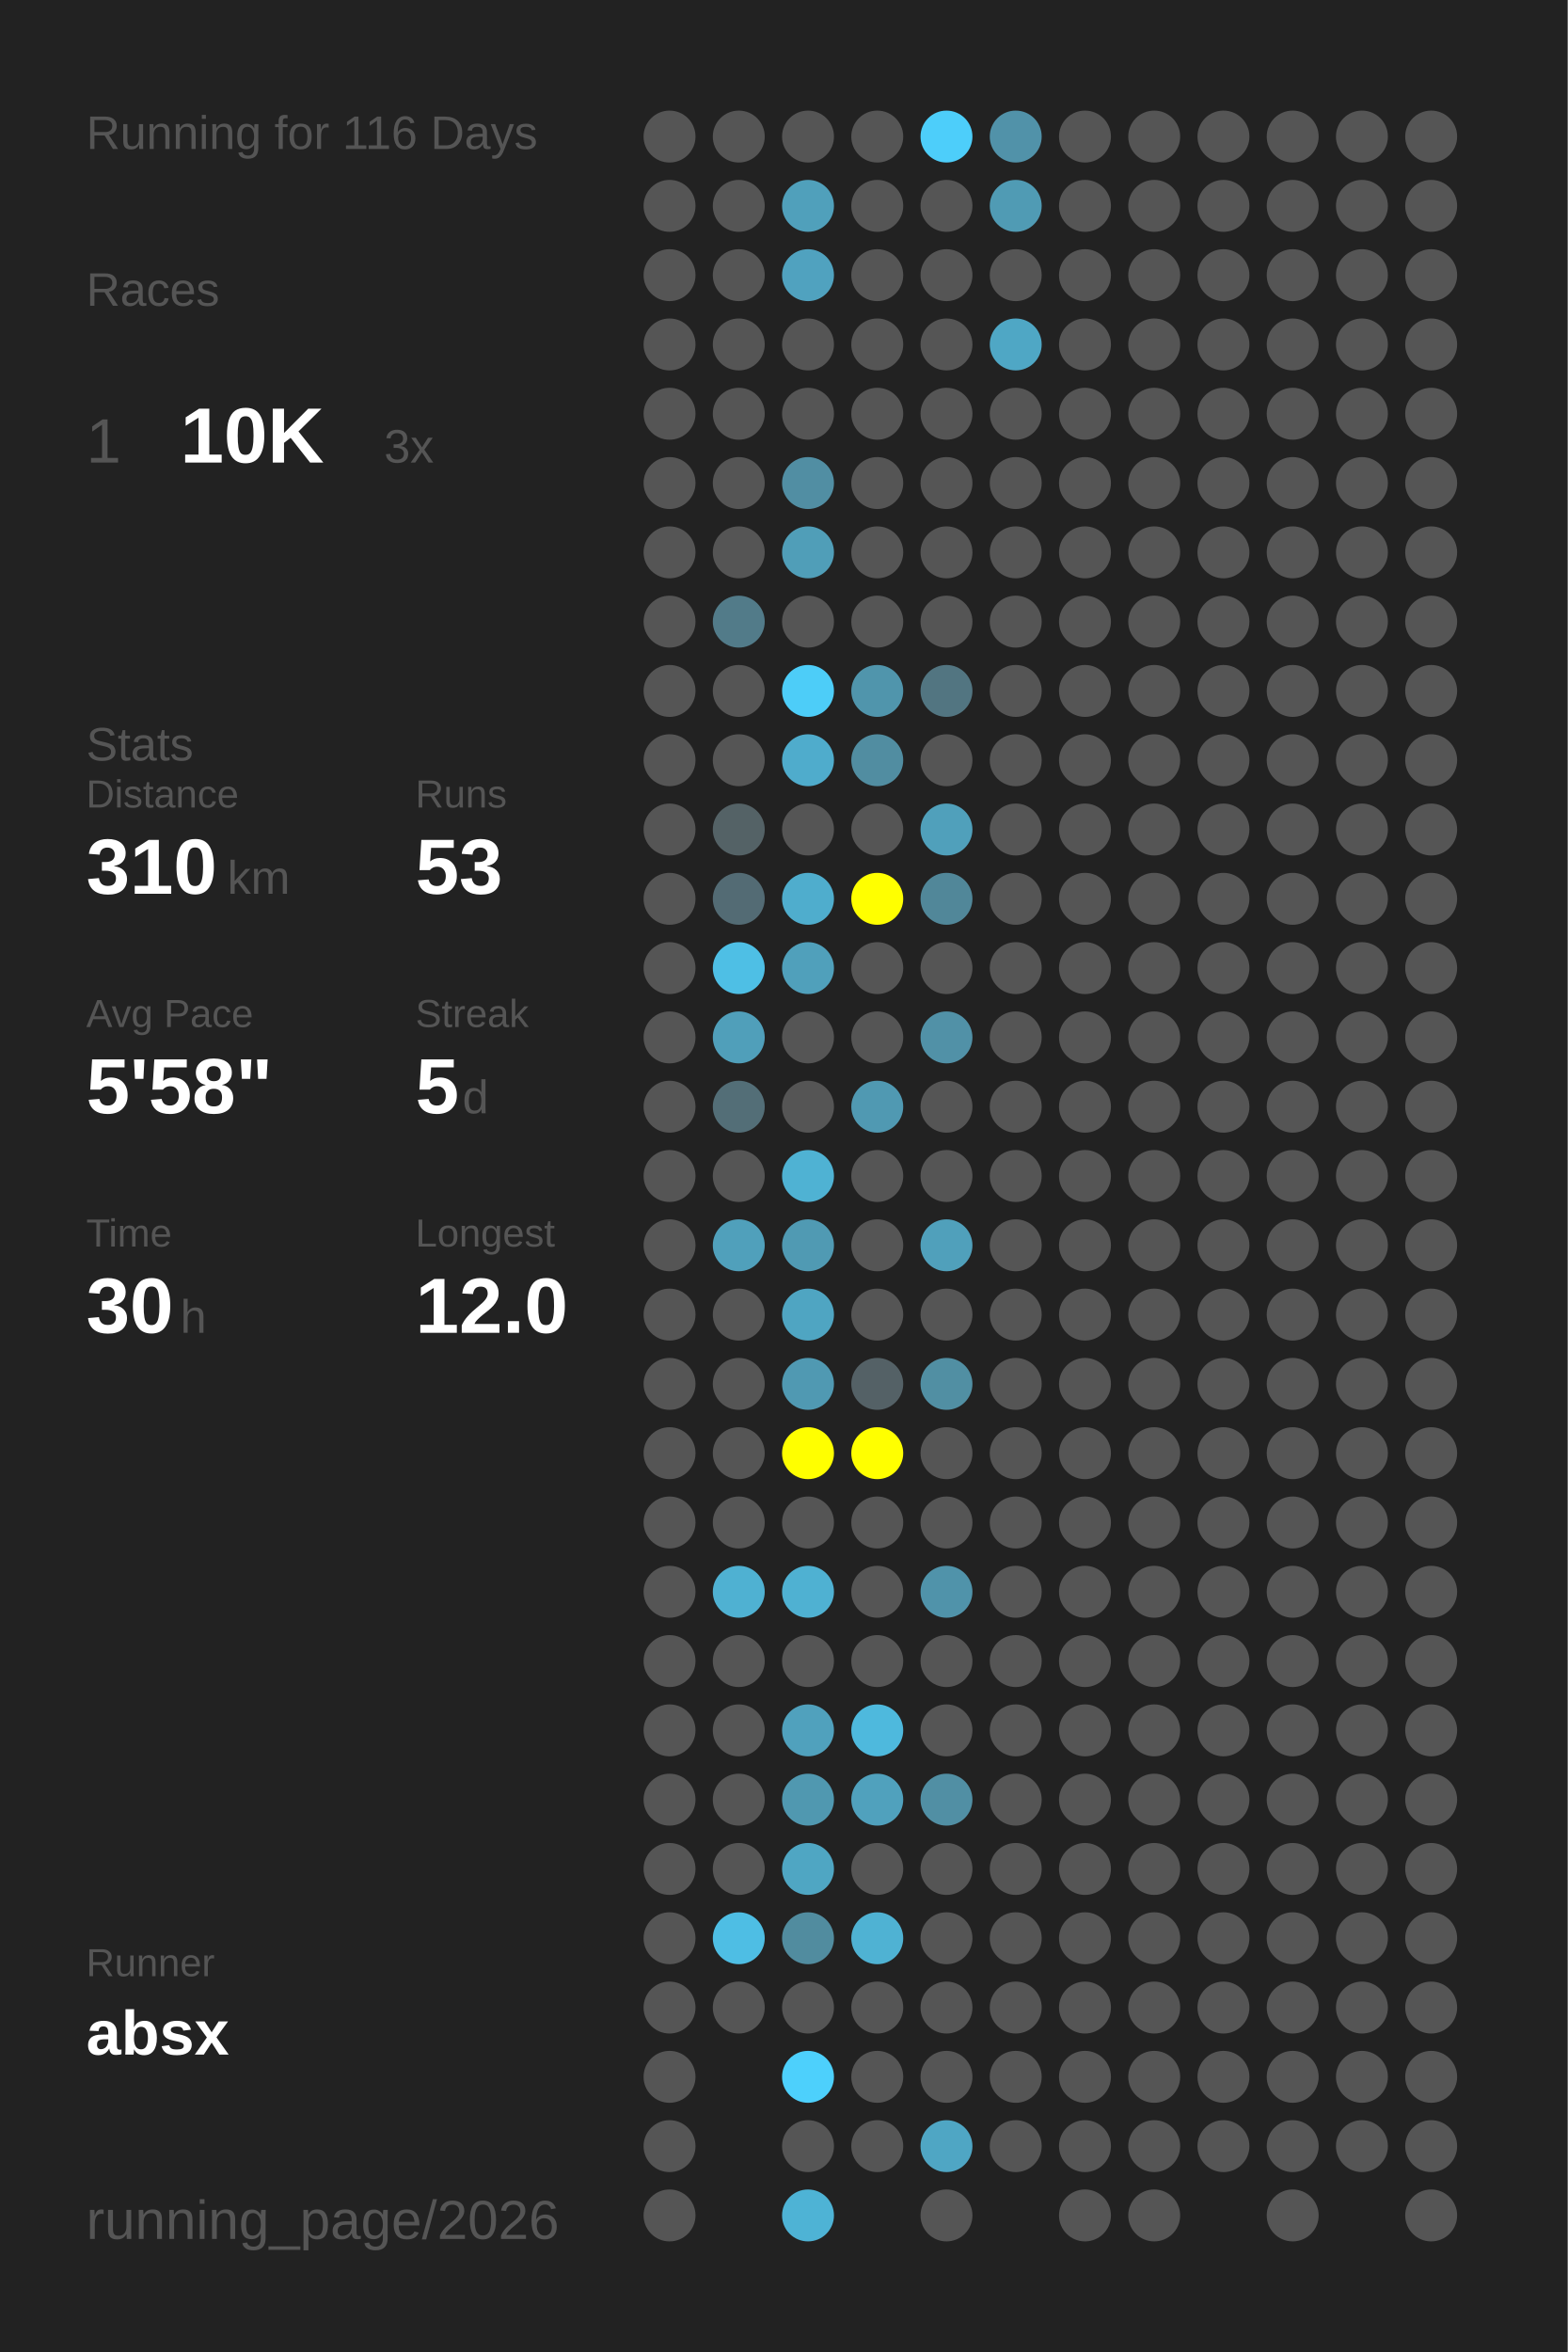
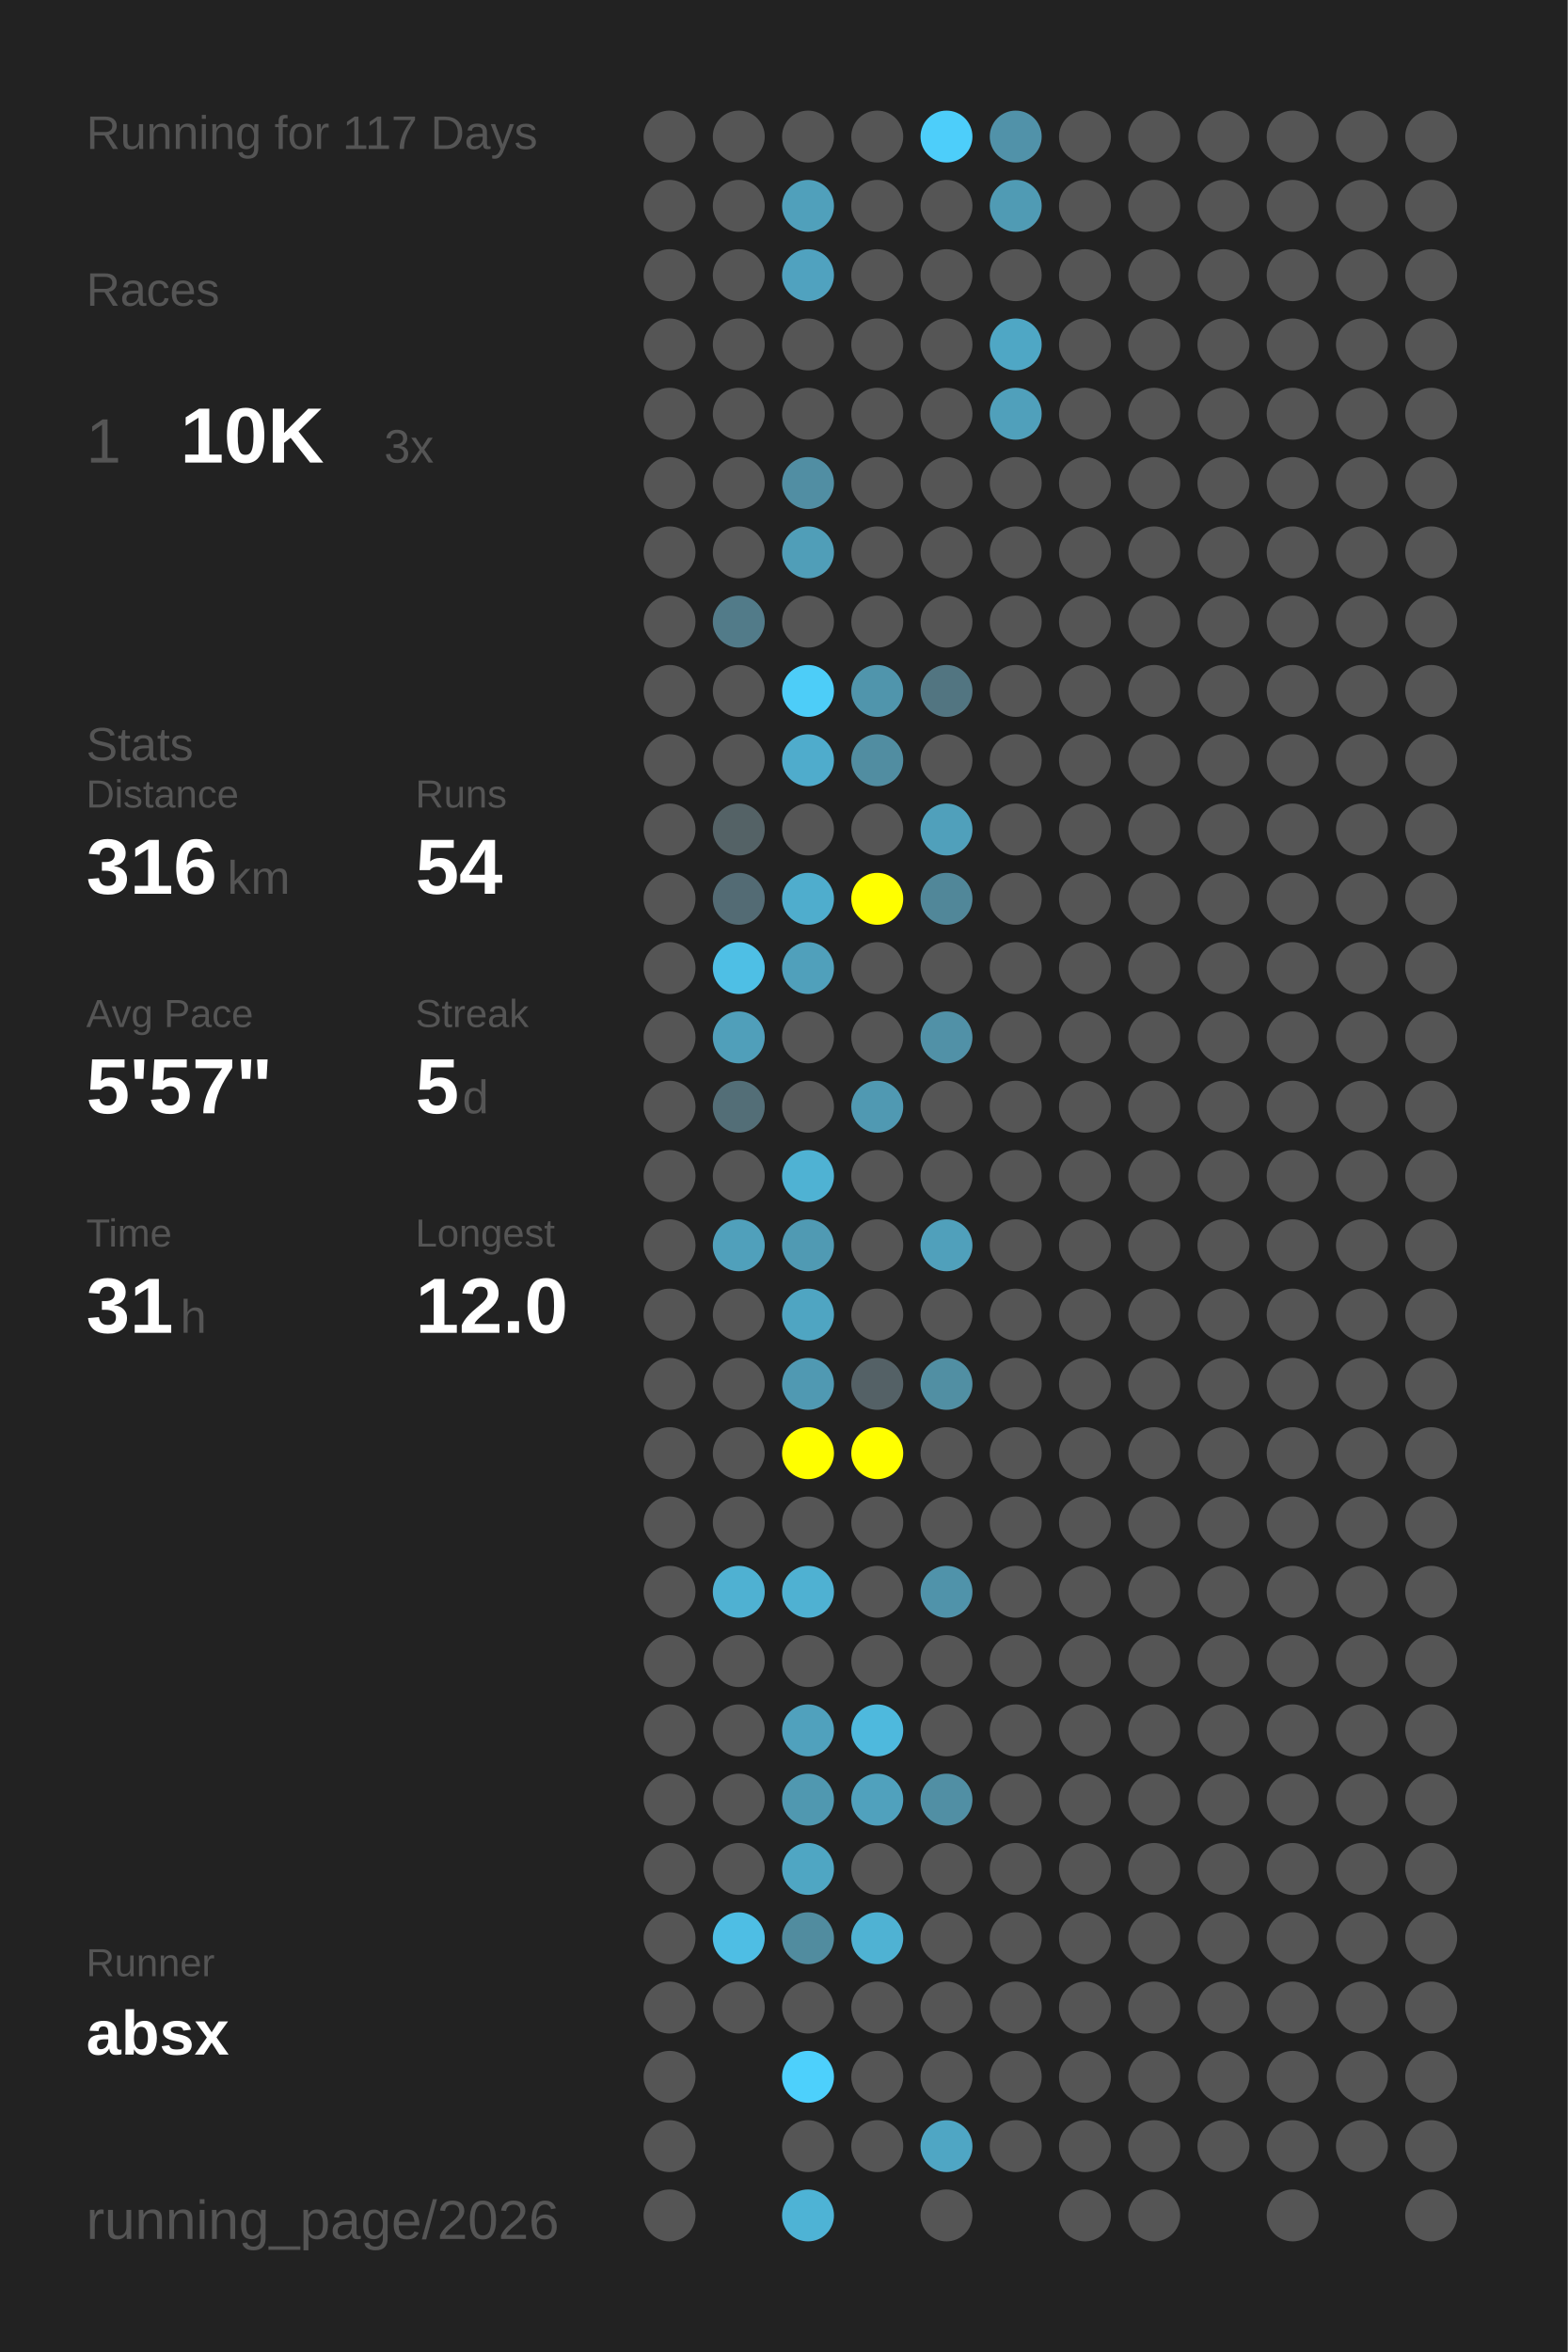
<svg xmlns="http://www.w3.org/2000/svg" baseProfile="full" height="300mm" version="1.1" viewBox="0,0,200,300" width="200mm">
  <defs />
  <rect fill="#222222" height="300" width="200" x="0" y="0" />
-   <text fill="#555555" style="font-size:6px; font-family:Arial;" x="11" y="19">Running for 116 Days</text>
+   <text fill="#555555" style="font-size:6px; font-family:Arial;" x="11" y="19">Running for 117 Days</text>
  <text fill="#555555" style="font-size:6px; font-family:Arial;" x="11" y="39">Races</text>
  <text fill="#555555" style="font-size:8px; font-family:Arial;" x="11" y="59">1</text>
  <text fill="#FFFFFF" style="font-size:10px; font-family:Arial; font-weight:bold;" x="23" y="59">10K</text>
  <text fill="#555555" style="font-size:6px; font-family:Arial;" x="49" y="59">3x</text>
  <text fill="#555555" style="font-size:6px; font-family:Arial;" x="11" y="97">Stats</text>
  <text fill="#555555" style="font-size:5px; font-family:Arial;" x="11" y="103">Distance</text>
-   <text fill="#FFFFFF" style="font-size:10px; font-family:Arial; font-weight:bold;" x="11" y="114">310</text>
+   <text fill="#FFFFFF" style="font-size:10px; font-family:Arial; font-weight:bold;" x="11" y="114">316</text>
  <text fill="#555555" style="font-size:6px; font-family:Arial;" x="29" y="114">km</text>
  <text fill="#555555" style="font-size:5px; font-family:Arial;" x="53" y="103">Runs</text>
-   <text fill="#FFFFFF" style="font-size:10px; font-family:Arial; font-weight:bold;" x="53" y="114">53</text>
+   <text fill="#FFFFFF" style="font-size:10px; font-family:Arial; font-weight:bold;" x="53" y="114">54</text>
  <text fill="#555555" style="font-size:5px; font-family:Arial;" x="11" y="131">Avg Pace</text>
-   <text fill="#FFFFFF" style="font-size:10px; font-family:Arial; font-weight:bold;" x="11" y="142">5'58"</text>
+   <text fill="#FFFFFF" style="font-size:10px; font-family:Arial; font-weight:bold;" x="11" y="142">5'57"</text>
  <text fill="#555555" style="font-size:5px; font-family:Arial;" x="53" y="131">Streak</text>
  <text fill="#FFFFFF" style="font-size:10px; font-family:Arial; font-weight:bold;" x="53" y="142">5</text>
  <text fill="#555555" style="font-size:6px; font-family:Arial;" x="59" y="142">d</text>
  <text fill="#555555" style="font-size:5px; font-family:Arial;" x="11" y="159">Time</text>
-   <text fill="#FFFFFF" style="font-size:10px; font-family:Arial; font-weight:bold;" x="11" y="170">30</text>
+   <text fill="#FFFFFF" style="font-size:10px; font-family:Arial; font-weight:bold;" x="11" y="170">31</text>
  <text fill="#555555" style="font-size:6px; font-family:Arial;" x="23" y="170">h</text>
  <text fill="#555555" style="font-size:5px; font-family:Arial;" x="53" y="159">Longest</text>
  <text fill="#FFFFFF" style="font-size:10px; font-family:Arial; font-weight:bold;" x="53" y="170">12.0</text>
  <text fill="#555555" style="font-size:5px; font-family:Arial;" x="11" y="252.065">Runner</text>
  <text fill="#FFFFFF" style="font-size:8px; font-family:Arial; font-weight:bold;" x="11" y="262.065">absx</text>
  <text fill="#555555" style="font-size:7px; font-family:Arial;" x="11" y="285.581">running_page/2026</text>
  <circle cx="85.417" cy="17.419" fill="#555555" r="3.312" />
  <circle cx="85.417" cy="26.258" fill="#555555" r="3.312" />
  <circle cx="85.417" cy="35.097" fill="#555555" r="3.312" />
  <circle cx="85.417" cy="43.935" fill="#555555" r="3.312" />
  <circle cx="85.417" cy="52.774" fill="#555555" r="3.312" />
  <circle cx="85.417" cy="61.613" fill="#555555" r="3.312" />
  <circle cx="85.417" cy="70.452" fill="#555555" r="3.312" />
  <circle cx="85.417" cy="79.29" fill="#555555" r="3.312" />
  <circle cx="85.417" cy="88.129" fill="#555555" r="3.312" />
  <circle cx="85.417" cy="96.968" fill="#555555" r="3.312" />
  <circle cx="85.417" cy="105.806" fill="#555555" r="3.312" />
  <circle cx="85.417" cy="114.645" fill="#555555" r="3.312" />
  <circle cx="85.417" cy="123.484" fill="#555555" r="3.312" />
  <circle cx="85.417" cy="132.323" fill="#555555" r="3.312" />
  <circle cx="85.417" cy="141.161" fill="#555555" r="3.312" />
  <circle cx="85.417" cy="150" fill="#555555" r="3.312" />
  <circle cx="85.417" cy="158.839" fill="#555555" r="3.312" />
  <circle cx="85.417" cy="167.677" fill="#555555" r="3.312" />
  <circle cx="85.417" cy="176.516" fill="#555555" r="3.312" />
  <circle cx="85.417" cy="185.355" fill="#555555" r="3.312" />
  <circle cx="85.417" cy="194.194" fill="#555555" r="3.312" />
  <circle cx="85.417" cy="203.032" fill="#555555" r="3.312" />
  <circle cx="85.417" cy="211.871" fill="#555555" r="3.312" />
  <circle cx="85.417" cy="220.71" fill="#555555" r="3.312" />
  <circle cx="85.417" cy="229.548" fill="#555555" r="3.312" />
  <circle cx="85.417" cy="238.387" fill="#555555" r="3.312" />
  <circle cx="85.417" cy="247.226" fill="#555555" r="3.312" />
  <circle cx="85.417" cy="256.065" fill="#555555" r="3.312" />
  <circle cx="85.417" cy="264.903" fill="#555555" r="3.312" />
  <circle cx="85.417" cy="273.742" fill="#555555" r="3.312" />
  <circle cx="85.417" cy="282.581" fill="#555555" r="3.312" />
  <circle cx="94.25" cy="17.419" fill="#555555" r="3.312" />
  <circle cx="94.25" cy="26.258" fill="#555555" r="3.312" />
  <circle cx="94.25" cy="35.097" fill="#555555" r="3.312" />
  <circle cx="94.25" cy="43.935" fill="#555555" r="3.312" />
  <circle cx="94.25" cy="52.774" fill="#555555" r="3.312" />
  <circle cx="94.25" cy="61.613" fill="#555555" r="3.312" />
  <circle cx="94.25" cy="70.452" fill="#555555" r="3.312" />
  <circle cx="94.25" cy="79.29" fill="#527b89" r="3.312" />
  <circle cx="94.25" cy="88.129" fill="#555555" r="3.312" />
  <circle cx="94.25" cy="96.968" fill="#555555" r="3.312" />
  <circle cx="94.25" cy="105.806" fill="#546266" r="3.312" />
  <circle cx="94.25" cy="114.645" fill="#536b74" r="3.312" />
  <circle cx="94.25" cy="123.484" fill="#4ebfe5" r="3.312" />
  <circle cx="94.25" cy="132.323" fill="#509fba" r="3.312" />
  <circle cx="94.25" cy="141.161" fill="#536e77" r="3.312" />
  <circle cx="94.25" cy="150" fill="#555555" r="3.312" />
  <circle cx="94.25" cy="158.839" fill="#50a0bb" r="3.312" />
  <circle cx="94.25" cy="167.677" fill="#555555" r="3.312" />
  <circle cx="94.25" cy="176.516" fill="#555555" r="3.312" />
  <circle cx="94.25" cy="185.355" fill="#555555" r="3.312" />
  <circle cx="94.25" cy="194.194" fill="#555555" r="3.312" />
  <circle cx="94.25" cy="203.032" fill="#4fb1d2" r="3.312" />
  <circle cx="94.25" cy="211.871" fill="#555555" r="3.312" />
  <circle cx="94.25" cy="220.71" fill="#555555" r="3.312" />
  <circle cx="94.25" cy="229.548" fill="#555555" r="3.312" />
  <circle cx="94.25" cy="238.387" fill="#555555" r="3.312" />
  <circle cx="94.25" cy="247.226" fill="#4ebee4" r="3.312" />
  <circle cx="94.25" cy="256.065" fill="#555555" r="3.312" />
  <circle cx="103.083" cy="17.419" fill="#555555" r="3.312" />
  <circle cx="103.083" cy="26.258" fill="#50a0bb" r="3.312" />
  <circle cx="103.083" cy="35.097" fill="#50a2bf" r="3.312" />
  <circle cx="103.083" cy="43.935" fill="#555555" r="3.312" />
  <circle cx="103.083" cy="52.774" fill="#555555" r="3.312" />
  <circle cx="103.083" cy="61.613" fill="#518ea3" r="3.312" />
  <circle cx="103.083" cy="70.452" fill="#509eb8" r="3.312" />
  <circle cx="103.083" cy="79.29" fill="#555555" r="3.312" />
  <circle cx="103.083" cy="88.129" fill="#4dcdf8" r="3.312" />
  <circle cx="103.083" cy="96.968" fill="#4faccc" r="3.312" />
  <circle cx="103.083" cy="105.806" fill="#555555" r="3.312" />
  <circle cx="103.083" cy="114.645" fill="#4fadcd" r="3.312" />
  <circle cx="103.083" cy="123.484" fill="#50a0bb" r="3.312" />
  <circle cx="103.083" cy="132.323" fill="#555555" r="3.312" />
  <circle cx="103.083" cy="141.161" fill="#555555" r="3.312" />
  <circle cx="103.083" cy="150" fill="#4fb2d3" r="3.312" />
  <circle cx="103.083" cy="158.839" fill="#509ab3" r="3.312" />
  <circle cx="103.083" cy="167.677" fill="#4fa5c2" r="3.312" />
  <circle cx="103.083" cy="176.516" fill="#5099b2" r="3.312" />
  <circle cx="103.083" cy="185.355" fill="#FFFF00" r="3.312" />
  <circle cx="103.083" cy="194.194" fill="#555555" r="3.312" />
  <circle cx="103.083" cy="203.032" fill="#4fb1d2" r="3.312" />
  <circle cx="103.083" cy="211.871" fill="#555555" r="3.312" />
  <circle cx="103.083" cy="220.71" fill="#50a1bd" r="3.312" />
  <circle cx="103.083" cy="229.548" fill="#5098b0" r="3.312" />
  <circle cx="103.083" cy="238.387" fill="#4fa6c3" r="3.312" />
  <circle cx="103.083" cy="247.226" fill="#518c9f" r="3.312" />
  <circle cx="103.083" cy="256.065" fill="#555555" r="3.312" />
  <circle cx="103.083" cy="264.903" fill="#4dd0fc" r="3.312" />
  <circle cx="103.083" cy="273.742" fill="#555555" r="3.312" />
  <circle cx="103.083" cy="282.581" fill="#4eb3d5" r="3.312" />
  <circle cx="111.917" cy="17.419" fill="#555555" r="3.312" />
  <circle cx="111.917" cy="26.258" fill="#555555" r="3.312" />
  <circle cx="111.917" cy="35.097" fill="#555555" r="3.312" />
  <circle cx="111.917" cy="43.935" fill="#555555" r="3.312" />
  <circle cx="111.917" cy="52.774" fill="#555555" r="3.312" />
  <circle cx="111.917" cy="61.613" fill="#555555" r="3.312" />
  <circle cx="111.917" cy="70.452" fill="#555555" r="3.312" />
  <circle cx="111.917" cy="79.29" fill="#555555" r="3.312" />
  <circle cx="111.917" cy="88.129" fill="#5095ac" r="3.312" />
  <circle cx="111.917" cy="96.968" fill="#518da1" r="3.312" />
  <circle cx="111.917" cy="105.806" fill="#555555" r="3.312" />
  <circle cx="111.917" cy="114.645" fill="#FFFF00" r="3.312" />
  <circle cx="111.917" cy="123.484" fill="#555555" r="3.312" />
  <circle cx="111.917" cy="132.323" fill="#555555" r="3.312" />
  <circle cx="111.917" cy="141.161" fill="#5099b2" r="3.312" />
  <circle cx="111.917" cy="150" fill="#555555" r="3.312" />
  <circle cx="111.917" cy="158.839" fill="#555555" r="3.312" />
  <circle cx="111.917" cy="167.677" fill="#555555" r="3.312" />
  <circle cx="111.917" cy="176.516" fill="#546166" r="3.312" />
  <circle cx="111.917" cy="185.355" fill="#FFFF00" r="3.312" />
  <circle cx="111.917" cy="194.194" fill="#555555" r="3.312" />
  <circle cx="111.917" cy="203.032" fill="#555555" r="3.312" />
  <circle cx="111.917" cy="211.871" fill="#555555" r="3.312" />
  <circle cx="111.917" cy="220.71" fill="#4eb9dd" r="3.312" />
  <circle cx="111.917" cy="229.548" fill="#50a1bd" r="3.312" />
  <circle cx="111.917" cy="238.387" fill="#555555" r="3.312" />
  <circle cx="111.917" cy="247.226" fill="#4fb2d3" r="3.312" />
  <circle cx="111.917" cy="256.065" fill="#555555" r="3.312" />
  <circle cx="111.917" cy="264.903" fill="#555555" r="3.312" />
  <circle cx="111.917" cy="273.742" fill="#555555" r="3.312" />
  <circle cx="120.75" cy="17.419" fill="#4dcefa" r="3.312" />
  <circle cx="120.75" cy="26.258" fill="#555555" r="3.312" />
  <circle cx="120.75" cy="35.097" fill="#555555" r="3.312" />
  <circle cx="120.75" cy="43.935" fill="#555555" r="3.312" />
  <circle cx="120.75" cy="52.774" fill="#555555" r="3.312" />
  <circle cx="120.75" cy="61.613" fill="#555555" r="3.312" />
  <circle cx="120.75" cy="70.452" fill="#555555" r="3.312" />
  <circle cx="120.75" cy="79.29" fill="#555555" r="3.312" />
  <circle cx="120.75" cy="88.129" fill="#527581" r="3.312" />
  <circle cx="120.75" cy="96.968" fill="#555555" r="3.312" />
  <circle cx="120.75" cy="105.806" fill="#50a0bb" r="3.312" />
  <circle cx="120.75" cy="114.645" fill="#518799" r="3.312" />
  <circle cx="120.75" cy="123.484" fill="#555555" r="3.312" />
  <circle cx="120.75" cy="132.323" fill="#5191a7" r="3.312" />
  <circle cx="120.75" cy="141.161" fill="#555555" r="3.312" />
  <circle cx="120.75" cy="150" fill="#555555" r="3.312" />
  <circle cx="120.75" cy="158.839" fill="#50a0bb" r="3.312" />
  <circle cx="120.75" cy="167.677" fill="#555555" r="3.312" />
  <circle cx="120.75" cy="176.516" fill="#518fa3" r="3.312" />
  <circle cx="120.75" cy="185.355" fill="#555555" r="3.312" />
  <circle cx="120.75" cy="194.194" fill="#555555" r="3.312" />
  <circle cx="120.75" cy="203.032" fill="#5093aa" r="3.312" />
  <circle cx="120.75" cy="211.871" fill="#555555" r="3.312" />
  <circle cx="120.75" cy="220.71" fill="#555555" r="3.312" />
  <circle cx="120.75" cy="229.548" fill="#518fa4" r="3.312" />
  <circle cx="120.75" cy="238.387" fill="#555555" r="3.312" />
  <circle cx="120.75" cy="247.226" fill="#555555" r="3.312" />
  <circle cx="120.75" cy="256.065" fill="#555555" r="3.312" />
  <circle cx="120.75" cy="264.903" fill="#555555" r="3.312" />
  <circle cx="120.75" cy="273.742" fill="#4fa6c4" r="3.312" />
  <circle cx="120.75" cy="282.581" fill="#555555" r="3.312" />
  <circle cx="129.583" cy="17.419" fill="#5192a9" r="3.312" />
  <circle cx="129.583" cy="26.258" fill="#509bb4" r="3.312" />
  <circle cx="129.583" cy="35.097" fill="#555555" r="3.312" />
  <circle cx="129.583" cy="43.935" fill="#4fa7c5" r="3.312" />
-   <circle cx="129.583" cy="52.774" fill="#555555" r="3.312" />
+   <circle cx="129.583" cy="52.774" fill="#50a0bb" r="3.312" />
  <circle cx="129.583" cy="61.613" fill="#555555" r="3.312" />
  <circle cx="129.583" cy="70.452" fill="#555555" r="3.312" />
  <circle cx="129.583" cy="79.29" fill="#555555" r="3.312" />
  <circle cx="129.583" cy="88.129" fill="#555555" r="3.312" />
  <circle cx="129.583" cy="96.968" fill="#555555" r="3.312" />
  <circle cx="129.583" cy="105.806" fill="#555555" r="3.312" />
  <circle cx="129.583" cy="114.645" fill="#555555" r="3.312" />
  <circle cx="129.583" cy="123.484" fill="#555555" r="3.312" />
  <circle cx="129.583" cy="132.323" fill="#555555" r="3.312" />
  <circle cx="129.583" cy="141.161" fill="#555555" r="3.312" />
  <circle cx="129.583" cy="150" fill="#555555" r="3.312" />
  <circle cx="129.583" cy="158.839" fill="#555555" r="3.312" />
  <circle cx="129.583" cy="167.677" fill="#555555" r="3.312" />
  <circle cx="129.583" cy="176.516" fill="#555555" r="3.312" />
  <circle cx="129.583" cy="185.355" fill="#555555" r="3.312" />
  <circle cx="129.583" cy="194.194" fill="#555555" r="3.312" />
  <circle cx="129.583" cy="203.032" fill="#555555" r="3.312" />
  <circle cx="129.583" cy="211.871" fill="#555555" r="3.312" />
  <circle cx="129.583" cy="220.71" fill="#555555" r="3.312" />
  <circle cx="129.583" cy="229.548" fill="#555555" r="3.312" />
  <circle cx="129.583" cy="238.387" fill="#555555" r="3.312" />
  <circle cx="129.583" cy="247.226" fill="#555555" r="3.312" />
  <circle cx="129.583" cy="256.065" fill="#555555" r="3.312" />
  <circle cx="129.583" cy="264.903" fill="#555555" r="3.312" />
  <circle cx="129.583" cy="273.742" fill="#555555" r="3.312" />
  <circle cx="138.417" cy="17.419" fill="#555555" r="3.312" />
  <circle cx="138.417" cy="26.258" fill="#555555" r="3.312" />
  <circle cx="138.417" cy="35.097" fill="#555555" r="3.312" />
  <circle cx="138.417" cy="43.935" fill="#555555" r="3.312" />
  <circle cx="138.417" cy="52.774" fill="#555555" r="3.312" />
  <circle cx="138.417" cy="61.613" fill="#555555" r="3.312" />
  <circle cx="138.417" cy="70.452" fill="#555555" r="3.312" />
  <circle cx="138.417" cy="79.29" fill="#555555" r="3.312" />
  <circle cx="138.417" cy="88.129" fill="#555555" r="3.312" />
  <circle cx="138.417" cy="96.968" fill="#555555" r="3.312" />
  <circle cx="138.417" cy="105.806" fill="#555555" r="3.312" />
  <circle cx="138.417" cy="114.645" fill="#555555" r="3.312" />
  <circle cx="138.417" cy="123.484" fill="#555555" r="3.312" />
  <circle cx="138.417" cy="132.323" fill="#555555" r="3.312" />
  <circle cx="138.417" cy="141.161" fill="#555555" r="3.312" />
  <circle cx="138.417" cy="150" fill="#555555" r="3.312" />
  <circle cx="138.417" cy="158.839" fill="#555555" r="3.312" />
  <circle cx="138.417" cy="167.677" fill="#555555" r="3.312" />
  <circle cx="138.417" cy="176.516" fill="#555555" r="3.312" />
  <circle cx="138.417" cy="185.355" fill="#555555" r="3.312" />
  <circle cx="138.417" cy="194.194" fill="#555555" r="3.312" />
  <circle cx="138.417" cy="203.032" fill="#555555" r="3.312" />
  <circle cx="138.417" cy="211.871" fill="#555555" r="3.312" />
  <circle cx="138.417" cy="220.71" fill="#555555" r="3.312" />
  <circle cx="138.417" cy="229.548" fill="#555555" r="3.312" />
  <circle cx="138.417" cy="238.387" fill="#555555" r="3.312" />
  <circle cx="138.417" cy="247.226" fill="#555555" r="3.312" />
  <circle cx="138.417" cy="256.065" fill="#555555" r="3.312" />
  <circle cx="138.417" cy="264.903" fill="#555555" r="3.312" />
  <circle cx="138.417" cy="273.742" fill="#555555" r="3.312" />
  <circle cx="138.417" cy="282.581" fill="#555555" r="3.312" />
  <circle cx="147.25" cy="17.419" fill="#555555" r="3.312" />
  <circle cx="147.25" cy="26.258" fill="#555555" r="3.312" />
  <circle cx="147.25" cy="35.097" fill="#555555" r="3.312" />
  <circle cx="147.25" cy="43.935" fill="#555555" r="3.312" />
  <circle cx="147.25" cy="52.774" fill="#555555" r="3.312" />
  <circle cx="147.25" cy="61.613" fill="#555555" r="3.312" />
  <circle cx="147.25" cy="70.452" fill="#555555" r="3.312" />
  <circle cx="147.25" cy="79.29" fill="#555555" r="3.312" />
  <circle cx="147.25" cy="88.129" fill="#555555" r="3.312" />
  <circle cx="147.25" cy="96.968" fill="#555555" r="3.312" />
  <circle cx="147.25" cy="105.806" fill="#555555" r="3.312" />
  <circle cx="147.25" cy="114.645" fill="#555555" r="3.312" />
  <circle cx="147.25" cy="123.484" fill="#555555" r="3.312" />
  <circle cx="147.25" cy="132.323" fill="#555555" r="3.312" />
  <circle cx="147.25" cy="141.161" fill="#555555" r="3.312" />
  <circle cx="147.25" cy="150" fill="#555555" r="3.312" />
  <circle cx="147.25" cy="158.839" fill="#555555" r="3.312" />
  <circle cx="147.25" cy="167.677" fill="#555555" r="3.312" />
  <circle cx="147.25" cy="176.516" fill="#555555" r="3.312" />
  <circle cx="147.25" cy="185.355" fill="#555555" r="3.312" />
  <circle cx="147.25" cy="194.194" fill="#555555" r="3.312" />
  <circle cx="147.25" cy="203.032" fill="#555555" r="3.312" />
  <circle cx="147.25" cy="211.871" fill="#555555" r="3.312" />
  <circle cx="147.25" cy="220.71" fill="#555555" r="3.312" />
  <circle cx="147.25" cy="229.548" fill="#555555" r="3.312" />
  <circle cx="147.25" cy="238.387" fill="#555555" r="3.312" />
  <circle cx="147.25" cy="247.226" fill="#555555" r="3.312" />
  <circle cx="147.25" cy="256.065" fill="#555555" r="3.312" />
  <circle cx="147.25" cy="264.903" fill="#555555" r="3.312" />
  <circle cx="147.25" cy="273.742" fill="#555555" r="3.312" />
  <circle cx="147.25" cy="282.581" fill="#555555" r="3.312" />
  <circle cx="156.083" cy="17.419" fill="#555555" r="3.312" />
  <circle cx="156.083" cy="26.258" fill="#555555" r="3.312" />
  <circle cx="156.083" cy="35.097" fill="#555555" r="3.312" />
  <circle cx="156.083" cy="43.935" fill="#555555" r="3.312" />
  <circle cx="156.083" cy="52.774" fill="#555555" r="3.312" />
  <circle cx="156.083" cy="61.613" fill="#555555" r="3.312" />
  <circle cx="156.083" cy="70.452" fill="#555555" r="3.312" />
  <circle cx="156.083" cy="79.29" fill="#555555" r="3.312" />
  <circle cx="156.083" cy="88.129" fill="#555555" r="3.312" />
  <circle cx="156.083" cy="96.968" fill="#555555" r="3.312" />
  <circle cx="156.083" cy="105.806" fill="#555555" r="3.312" />
  <circle cx="156.083" cy="114.645" fill="#555555" r="3.312" />
  <circle cx="156.083" cy="123.484" fill="#555555" r="3.312" />
  <circle cx="156.083" cy="132.323" fill="#555555" r="3.312" />
  <circle cx="156.083" cy="141.161" fill="#555555" r="3.312" />
  <circle cx="156.083" cy="150" fill="#555555" r="3.312" />
  <circle cx="156.083" cy="158.839" fill="#555555" r="3.312" />
  <circle cx="156.083" cy="167.677" fill="#555555" r="3.312" />
  <circle cx="156.083" cy="176.516" fill="#555555" r="3.312" />
  <circle cx="156.083" cy="185.355" fill="#555555" r="3.312" />
  <circle cx="156.083" cy="194.194" fill="#555555" r="3.312" />
  <circle cx="156.083" cy="203.032" fill="#555555" r="3.312" />
  <circle cx="156.083" cy="211.871" fill="#555555" r="3.312" />
  <circle cx="156.083" cy="220.71" fill="#555555" r="3.312" />
  <circle cx="156.083" cy="229.548" fill="#555555" r="3.312" />
  <circle cx="156.083" cy="238.387" fill="#555555" r="3.312" />
  <circle cx="156.083" cy="247.226" fill="#555555" r="3.312" />
  <circle cx="156.083" cy="256.065" fill="#555555" r="3.312" />
  <circle cx="156.083" cy="264.903" fill="#555555" r="3.312" />
  <circle cx="156.083" cy="273.742" fill="#555555" r="3.312" />
  <circle cx="164.917" cy="17.419" fill="#555555" r="3.312" />
  <circle cx="164.917" cy="26.258" fill="#555555" r="3.312" />
  <circle cx="164.917" cy="35.097" fill="#555555" r="3.312" />
  <circle cx="164.917" cy="43.935" fill="#555555" r="3.312" />
  <circle cx="164.917" cy="52.774" fill="#555555" r="3.312" />
  <circle cx="164.917" cy="61.613" fill="#555555" r="3.312" />
  <circle cx="164.917" cy="70.452" fill="#555555" r="3.312" />
  <circle cx="164.917" cy="79.29" fill="#555555" r="3.312" />
  <circle cx="164.917" cy="88.129" fill="#555555" r="3.312" />
  <circle cx="164.917" cy="96.968" fill="#555555" r="3.312" />
  <circle cx="164.917" cy="105.806" fill="#555555" r="3.312" />
  <circle cx="164.917" cy="114.645" fill="#555555" r="3.312" />
  <circle cx="164.917" cy="123.484" fill="#555555" r="3.312" />
  <circle cx="164.917" cy="132.323" fill="#555555" r="3.312" />
  <circle cx="164.917" cy="141.161" fill="#555555" r="3.312" />
  <circle cx="164.917" cy="150" fill="#555555" r="3.312" />
  <circle cx="164.917" cy="158.839" fill="#555555" r="3.312" />
  <circle cx="164.917" cy="167.677" fill="#555555" r="3.312" />
  <circle cx="164.917" cy="176.516" fill="#555555" r="3.312" />
  <circle cx="164.917" cy="185.355" fill="#555555" r="3.312" />
  <circle cx="164.917" cy="194.194" fill="#555555" r="3.312" />
  <circle cx="164.917" cy="203.032" fill="#555555" r="3.312" />
  <circle cx="164.917" cy="211.871" fill="#555555" r="3.312" />
  <circle cx="164.917" cy="220.71" fill="#555555" r="3.312" />
  <circle cx="164.917" cy="229.548" fill="#555555" r="3.312" />
  <circle cx="164.917" cy="238.387" fill="#555555" r="3.312" />
  <circle cx="164.917" cy="247.226" fill="#555555" r="3.312" />
  <circle cx="164.917" cy="256.065" fill="#555555" r="3.312" />
  <circle cx="164.917" cy="264.903" fill="#555555" r="3.312" />
  <circle cx="164.917" cy="273.742" fill="#555555" r="3.312" />
  <circle cx="164.917" cy="282.581" fill="#555555" r="3.312" />
  <circle cx="173.75" cy="17.419" fill="#555555" r="3.312" />
  <circle cx="173.75" cy="26.258" fill="#555555" r="3.312" />
  <circle cx="173.75" cy="35.097" fill="#555555" r="3.312" />
  <circle cx="173.75" cy="43.935" fill="#555555" r="3.312" />
  <circle cx="173.75" cy="52.774" fill="#555555" r="3.312" />
  <circle cx="173.75" cy="61.613" fill="#555555" r="3.312" />
  <circle cx="173.75" cy="70.452" fill="#555555" r="3.312" />
  <circle cx="173.75" cy="79.29" fill="#555555" r="3.312" />
  <circle cx="173.75" cy="88.129" fill="#555555" r="3.312" />
  <circle cx="173.75" cy="96.968" fill="#555555" r="3.312" />
  <circle cx="173.75" cy="105.806" fill="#555555" r="3.312" />
  <circle cx="173.75" cy="114.645" fill="#555555" r="3.312" />
  <circle cx="173.75" cy="123.484" fill="#555555" r="3.312" />
  <circle cx="173.75" cy="132.323" fill="#555555" r="3.312" />
  <circle cx="173.75" cy="141.161" fill="#555555" r="3.312" />
  <circle cx="173.75" cy="150" fill="#555555" r="3.312" />
  <circle cx="173.75" cy="158.839" fill="#555555" r="3.312" />
  <circle cx="173.75" cy="167.677" fill="#555555" r="3.312" />
  <circle cx="173.75" cy="176.516" fill="#555555" r="3.312" />
  <circle cx="173.75" cy="185.355" fill="#555555" r="3.312" />
  <circle cx="173.75" cy="194.194" fill="#555555" r="3.312" />
  <circle cx="173.75" cy="203.032" fill="#555555" r="3.312" />
  <circle cx="173.75" cy="211.871" fill="#555555" r="3.312" />
  <circle cx="173.75" cy="220.71" fill="#555555" r="3.312" />
  <circle cx="173.75" cy="229.548" fill="#555555" r="3.312" />
  <circle cx="173.75" cy="238.387" fill="#555555" r="3.312" />
  <circle cx="173.75" cy="247.226" fill="#555555" r="3.312" />
  <circle cx="173.75" cy="256.065" fill="#555555" r="3.312" />
  <circle cx="173.75" cy="264.903" fill="#555555" r="3.312" />
  <circle cx="173.75" cy="273.742" fill="#555555" r="3.312" />
  <circle cx="182.583" cy="17.419" fill="#555555" r="3.312" />
  <circle cx="182.583" cy="26.258" fill="#555555" r="3.312" />
  <circle cx="182.583" cy="35.097" fill="#555555" r="3.312" />
  <circle cx="182.583" cy="43.935" fill="#555555" r="3.312" />
  <circle cx="182.583" cy="52.774" fill="#555555" r="3.312" />
  <circle cx="182.583" cy="61.613" fill="#555555" r="3.312" />
  <circle cx="182.583" cy="70.452" fill="#555555" r="3.312" />
  <circle cx="182.583" cy="79.29" fill="#555555" r="3.312" />
  <circle cx="182.583" cy="88.129" fill="#555555" r="3.312" />
  <circle cx="182.583" cy="96.968" fill="#555555" r="3.312" />
  <circle cx="182.583" cy="105.806" fill="#555555" r="3.312" />
  <circle cx="182.583" cy="114.645" fill="#555555" r="3.312" />
  <circle cx="182.583" cy="123.484" fill="#555555" r="3.312" />
  <circle cx="182.583" cy="132.323" fill="#555555" r="3.312" />
  <circle cx="182.583" cy="141.161" fill="#555555" r="3.312" />
  <circle cx="182.583" cy="150" fill="#555555" r="3.312" />
  <circle cx="182.583" cy="158.839" fill="#555555" r="3.312" />
  <circle cx="182.583" cy="167.677" fill="#555555" r="3.312" />
  <circle cx="182.583" cy="176.516" fill="#555555" r="3.312" />
  <circle cx="182.583" cy="185.355" fill="#555555" r="3.312" />
  <circle cx="182.583" cy="194.194" fill="#555555" r="3.312" />
  <circle cx="182.583" cy="203.032" fill="#555555" r="3.312" />
  <circle cx="182.583" cy="211.871" fill="#555555" r="3.312" />
  <circle cx="182.583" cy="220.71" fill="#555555" r="3.312" />
  <circle cx="182.583" cy="229.548" fill="#555555" r="3.312" />
  <circle cx="182.583" cy="238.387" fill="#555555" r="3.312" />
  <circle cx="182.583" cy="247.226" fill="#555555" r="3.312" />
  <circle cx="182.583" cy="256.065" fill="#555555" r="3.312" />
  <circle cx="182.583" cy="264.903" fill="#555555" r="3.312" />
  <circle cx="182.583" cy="273.742" fill="#555555" r="3.312" />
  <circle cx="182.583" cy="282.581" fill="#555555" r="3.312" />
</svg>
